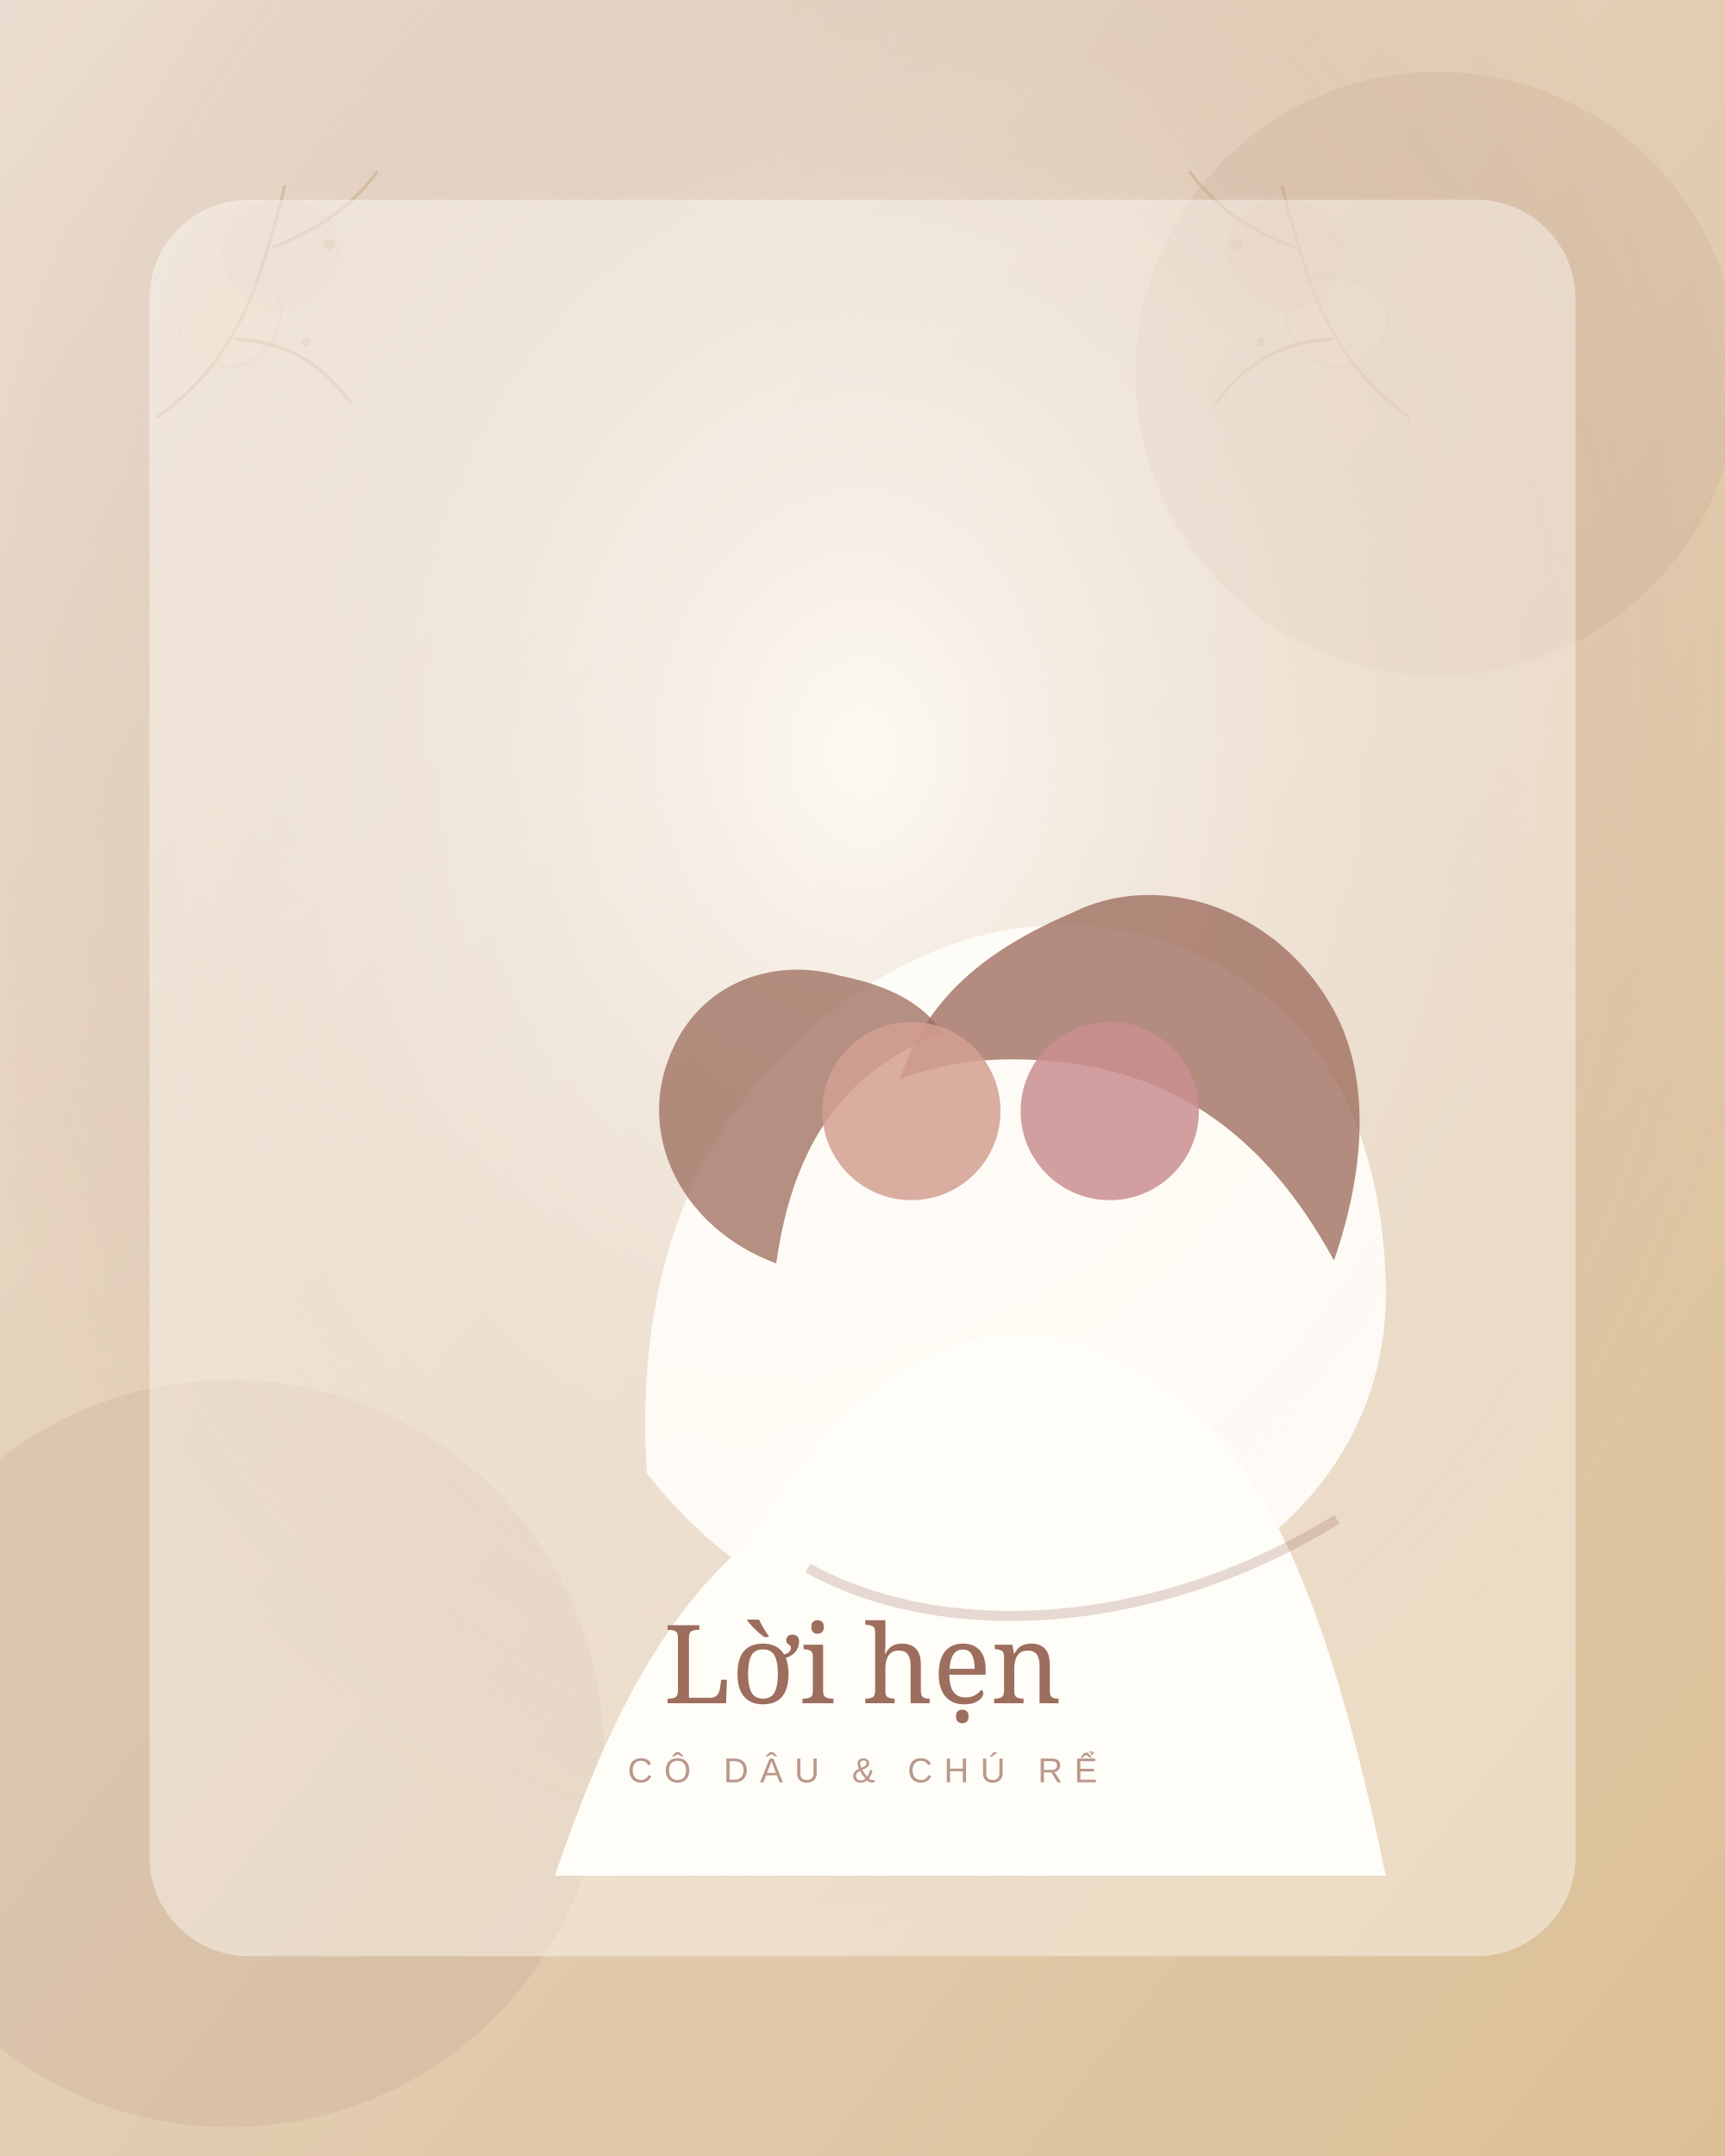
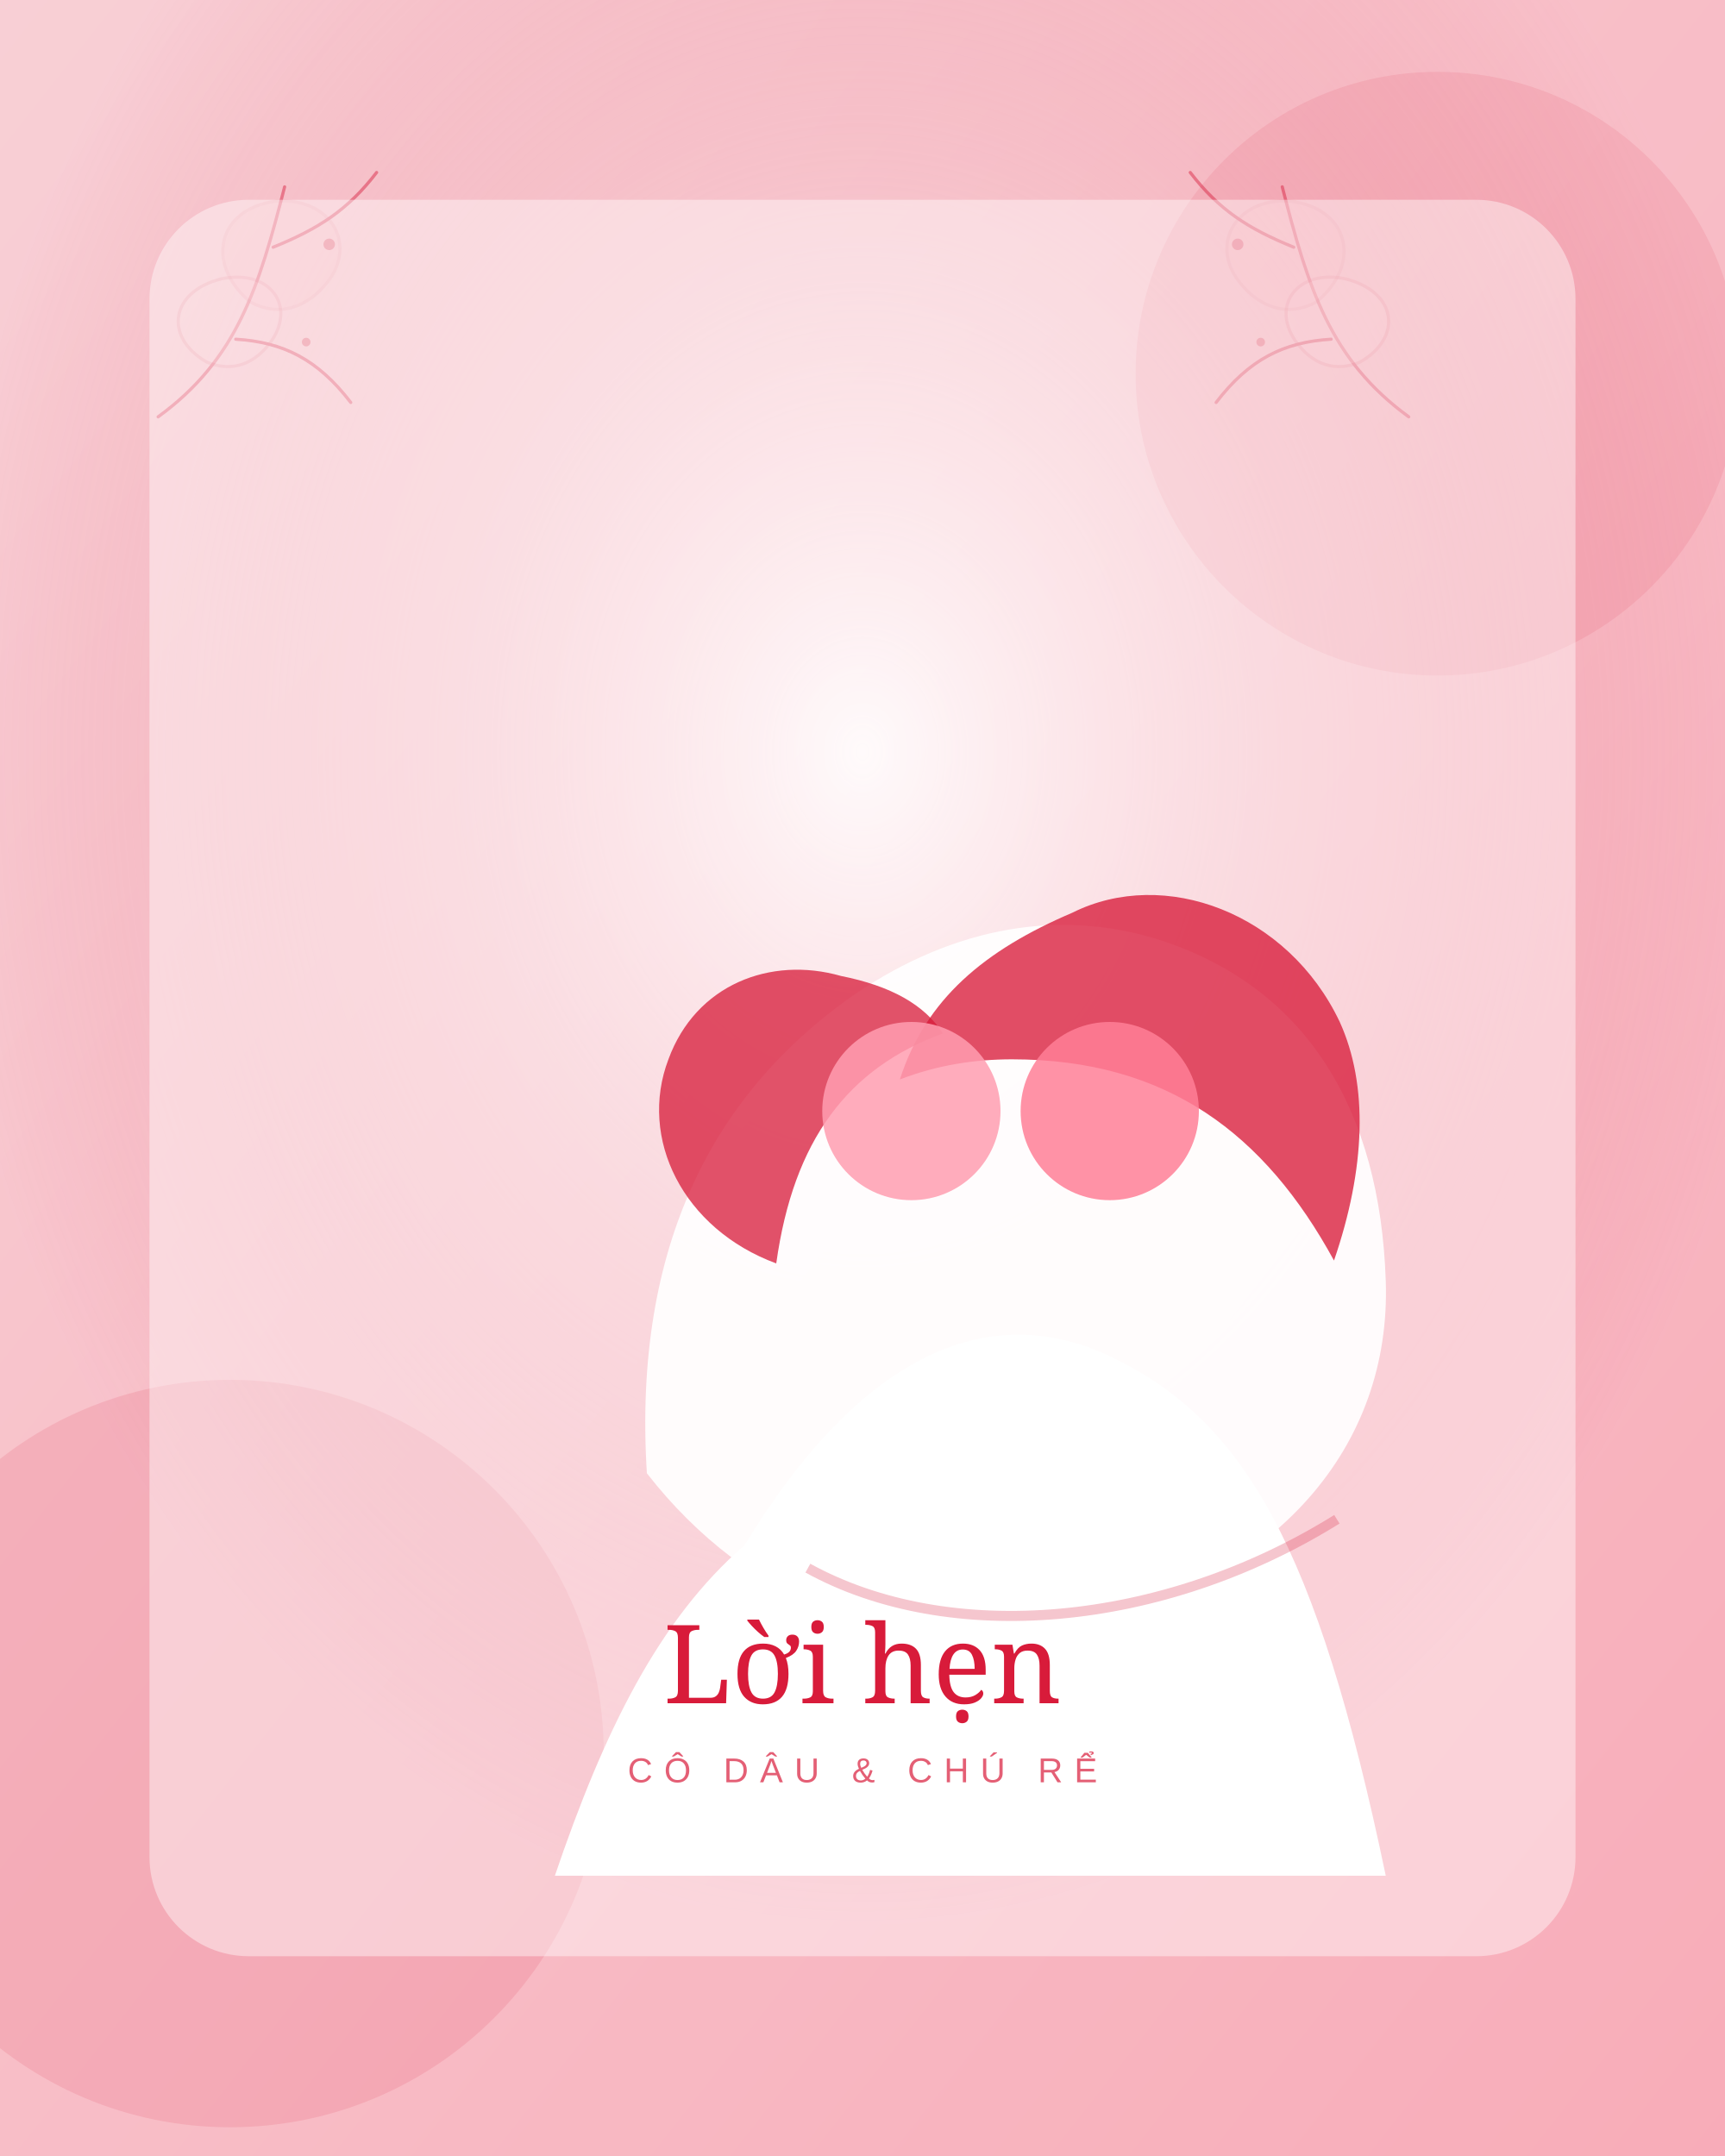
<svg xmlns="http://www.w3.org/2000/svg" width="1200" height="1500" viewBox="0 0 1200 1500">
  <defs>
    <linearGradient id="g" x1="0" y1="0" x2="1" y2="1">
-       <stop offset="0" stop-color="#fbf4e9" />
-       <stop offset="1" stop-color="#ead1a2" />
+       <stop offset="0" stop-color="#fff7f8" />
+       <stop offset="1" stop-color="#ffccd5" />
    </linearGradient>
    <radialGradient id="r" cx="50%" cy="35%" r="54%">
      <stop offset="0" stop-color="#fff" stop-opacity=".7" />
-       <stop offset="1" stop-color="#9d6d5d" stop-opacity=".18" />
+       <stop offset="1" stop-color="#d81b3a" stop-opacity=".18" />
    </radialGradient>
  </defs>
  <rect width="1200" height="1500" fill="url(#g)" />
  <rect width="1200" height="1500" fill="url(#r)" />
-   <circle cx="1000" cy="260" r="210" fill="#9d6d5d" opacity=".10" />
-   <circle cx="160" cy="1220" r="260" fill="#9d6d5d" opacity=".12" />
+   <circle cx="1000" cy="260" r="210" fill="#d81b3a" opacity=".10" />
+   <circle cx="160" cy="1220" r="260" fill="#d81b3a" opacity=".12" />
  <g transform="translate(110 120)" opacity=".6">
-     <g id="floral" fill="none" stroke="#c2a077" stroke-width="2.2" stroke-linecap="round" stroke-linejoin="round" opacity=".72">
+     <g id="floral" fill="none" stroke="#d41434" stroke-width="2.2" stroke-linecap="round" stroke-linejoin="round" opacity=".72">
      <path d="M0 170 C55 130 70 80 88 10" />
-       <path d="M34 132 C4 115 8 83 44 74 C77 67 96 92 79 117 C67 134 51 139 34 132Z" fill="#ead1a2" opacity=".25" />
-       <path d="M64 90 C32 63 42 25 82 20 C119 17 139 49 118 76 C104 94 84 101 64 90Z" fill="#c88f8f" opacity=".18" />
+       <path d="M34 132 C4 115 8 83 44 74 C77 67 96 92 79 117 C67 134 51 139 34 132Z" fill="#ffccd5" opacity=".25" />
+       <path d="M64 90 C32 63 42 25 82 20 C119 17 139 49 118 76 C104 94 84 101 64 90Z" fill="#ff7f96" opacity=".18" />
      <path d="M80 52 C112 39 132 26 152 0" />
      <path d="M54 116 C87 118 111 130 134 160" />
-       <circle cx="119" cy="50" r="4" fill="#c2a077" stroke="none" opacity=".8" />
-       <circle cx="103" cy="118" r="3" fill="#c2a077" stroke="none" opacity=".8" />
+       <circle cx="119" cy="50" r="4" fill="#d41434" stroke="none" opacity=".8" />
+       <circle cx="103" cy="118" r="3" fill="#d41434" stroke="none" opacity=".8" />
    </g>
    <use href="#floral" transform="translate(870 0) scale(-1 1)" />
  </g>
-   <rect x="105" y="140" width="990" height="1220" rx="68" fill="#fffdf8" opacity=".42" stroke="#fff" stroke-width="2" />
+   <rect x="105" y="140" width="990" height="1220" rx="68" fill="#ffffff" opacity=".42" stroke="#fff" stroke-width="2" />
  <g transform="translate(260 355)">
-     <path d="M190 670 C180 510 238 406 330 340 C395 294 472 274 550 300 C650 334 700 418 704 536 C708 650 630 746 482 778 C366 804 260 760 190 670Z" fill="#fffdf8" opacity=".92" />
-     <path d="M325 324 C276 310 224 330 205 382 C184 437 215 500 280 524 C292 438 330 388 396 364 C383 344 360 331 325 324Z" fill="#9d6d5d" opacity=".76" />
-     <path d="M486 280 C550 248 636 280 672 356 C692 400 690 458 668 522 C620 434 552 382 444 382 C418 382 392 386 366 396 C384 340 425 306 486 280Z" fill="#9d6d5d" opacity=".78" />
-     <circle cx="374" cy="418" r="62" fill="#d3a092" opacity=".85" />
-     <circle cx="512" cy="418" r="62" fill="#c98f8f" opacity=".85" />
-     <path d="M258 720 C340 585 430 548 515 590 C605 634 656 720 704 950 L126 950 C160 850 198 772 258 720Z" fill="#fffdf8" />
-     <path d="M302 736 C400 790 548 778 670 702" fill="none" stroke="#9d6d5d" stroke-width="7" opacity=".25" />
+     <path d="M190 670 C180 510 238 406 330 340 C395 294 472 274 550 300 C650 334 700 418 704 536 C708 650 630 746 482 778 C366 804 260 760 190 670Z" fill="#ffffff" opacity=".92" />
+     <path d="M325 324 C276 310 224 330 205 382 C184 437 215 500 280 524 C292 438 330 388 396 364 C383 344 360 331 325 324Z" fill="#d81b3a" opacity=".76" />
+     <path d="M486 280 C550 248 636 280 672 356 C692 400 690 458 668 522 C620 434 552 382 444 382 C418 382 392 386 366 396 C384 340 425 306 486 280Z" fill="#d81b3a" opacity=".78" />
+     <circle cx="374" cy="418" r="62" fill="#ff9db0" opacity=".85" />
+     <circle cx="512" cy="418" r="62" fill="#ff7f96" opacity=".85" />
+     <path d="M258 720 C340 585 430 548 515 590 C605 634 656 720 704 950 L126 950 C160 850 198 772 258 720Z" fill="#ffffff" />
+     <path d="M302 736 C400 790 548 778 670 702" fill="none" stroke="#d81b3a" stroke-width="7" opacity=".25" />
  </g>
-   <text x="600" y="1185" text-anchor="middle" font-family="Georgia, serif" font-size="76" fill="#9d6d5d">Lời hẹn</text>
-   <text x="600" y="1240" text-anchor="middle" font-family="Arial, sans-serif" font-size="24" letter-spacing="8" fill="#9d6d5d" opacity=".7">CÔ DÂU &amp; CHÚ RỂ</text>
+   <text x="600" y="1185" text-anchor="middle" font-family="Georgia, serif" font-size="76" fill="#d81b3a">Lời hẹn</text>
+   <text x="600" y="1240" text-anchor="middle" font-family="Arial, sans-serif" font-size="24" letter-spacing="8" fill="#d81b3a" opacity=".7">CÔ DÂU &amp; CHÚ RỂ</text>
</svg>
